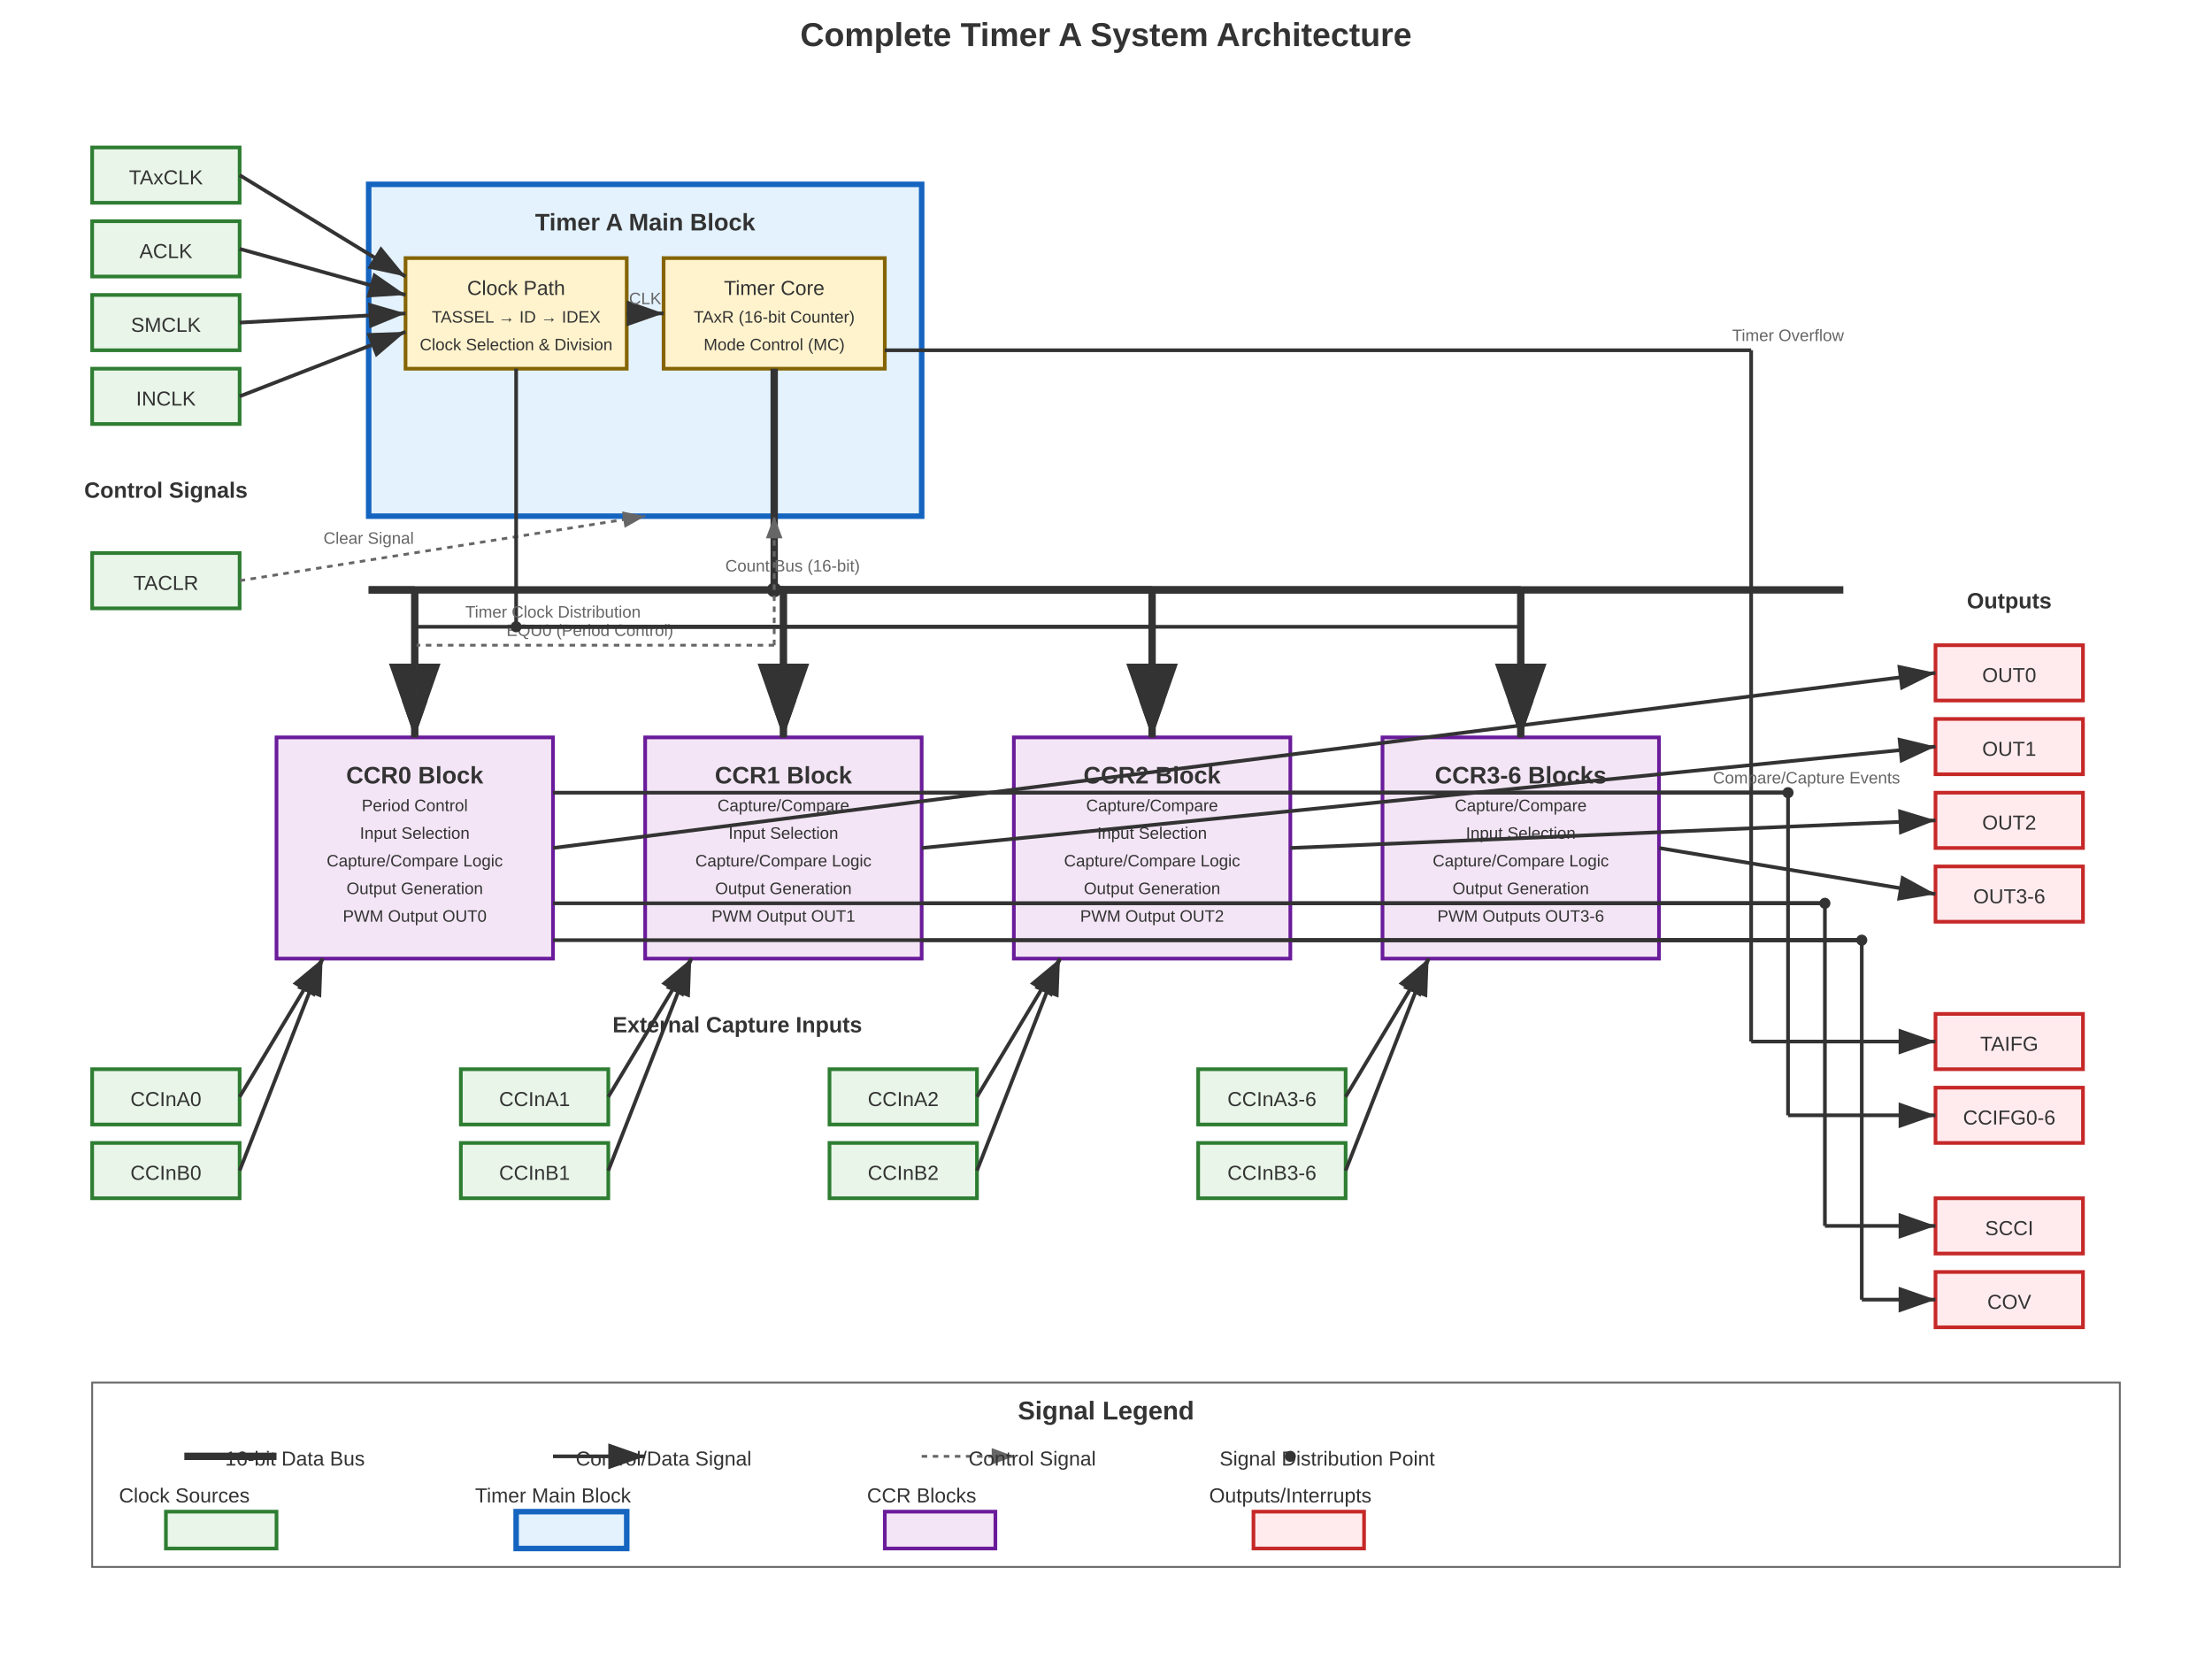
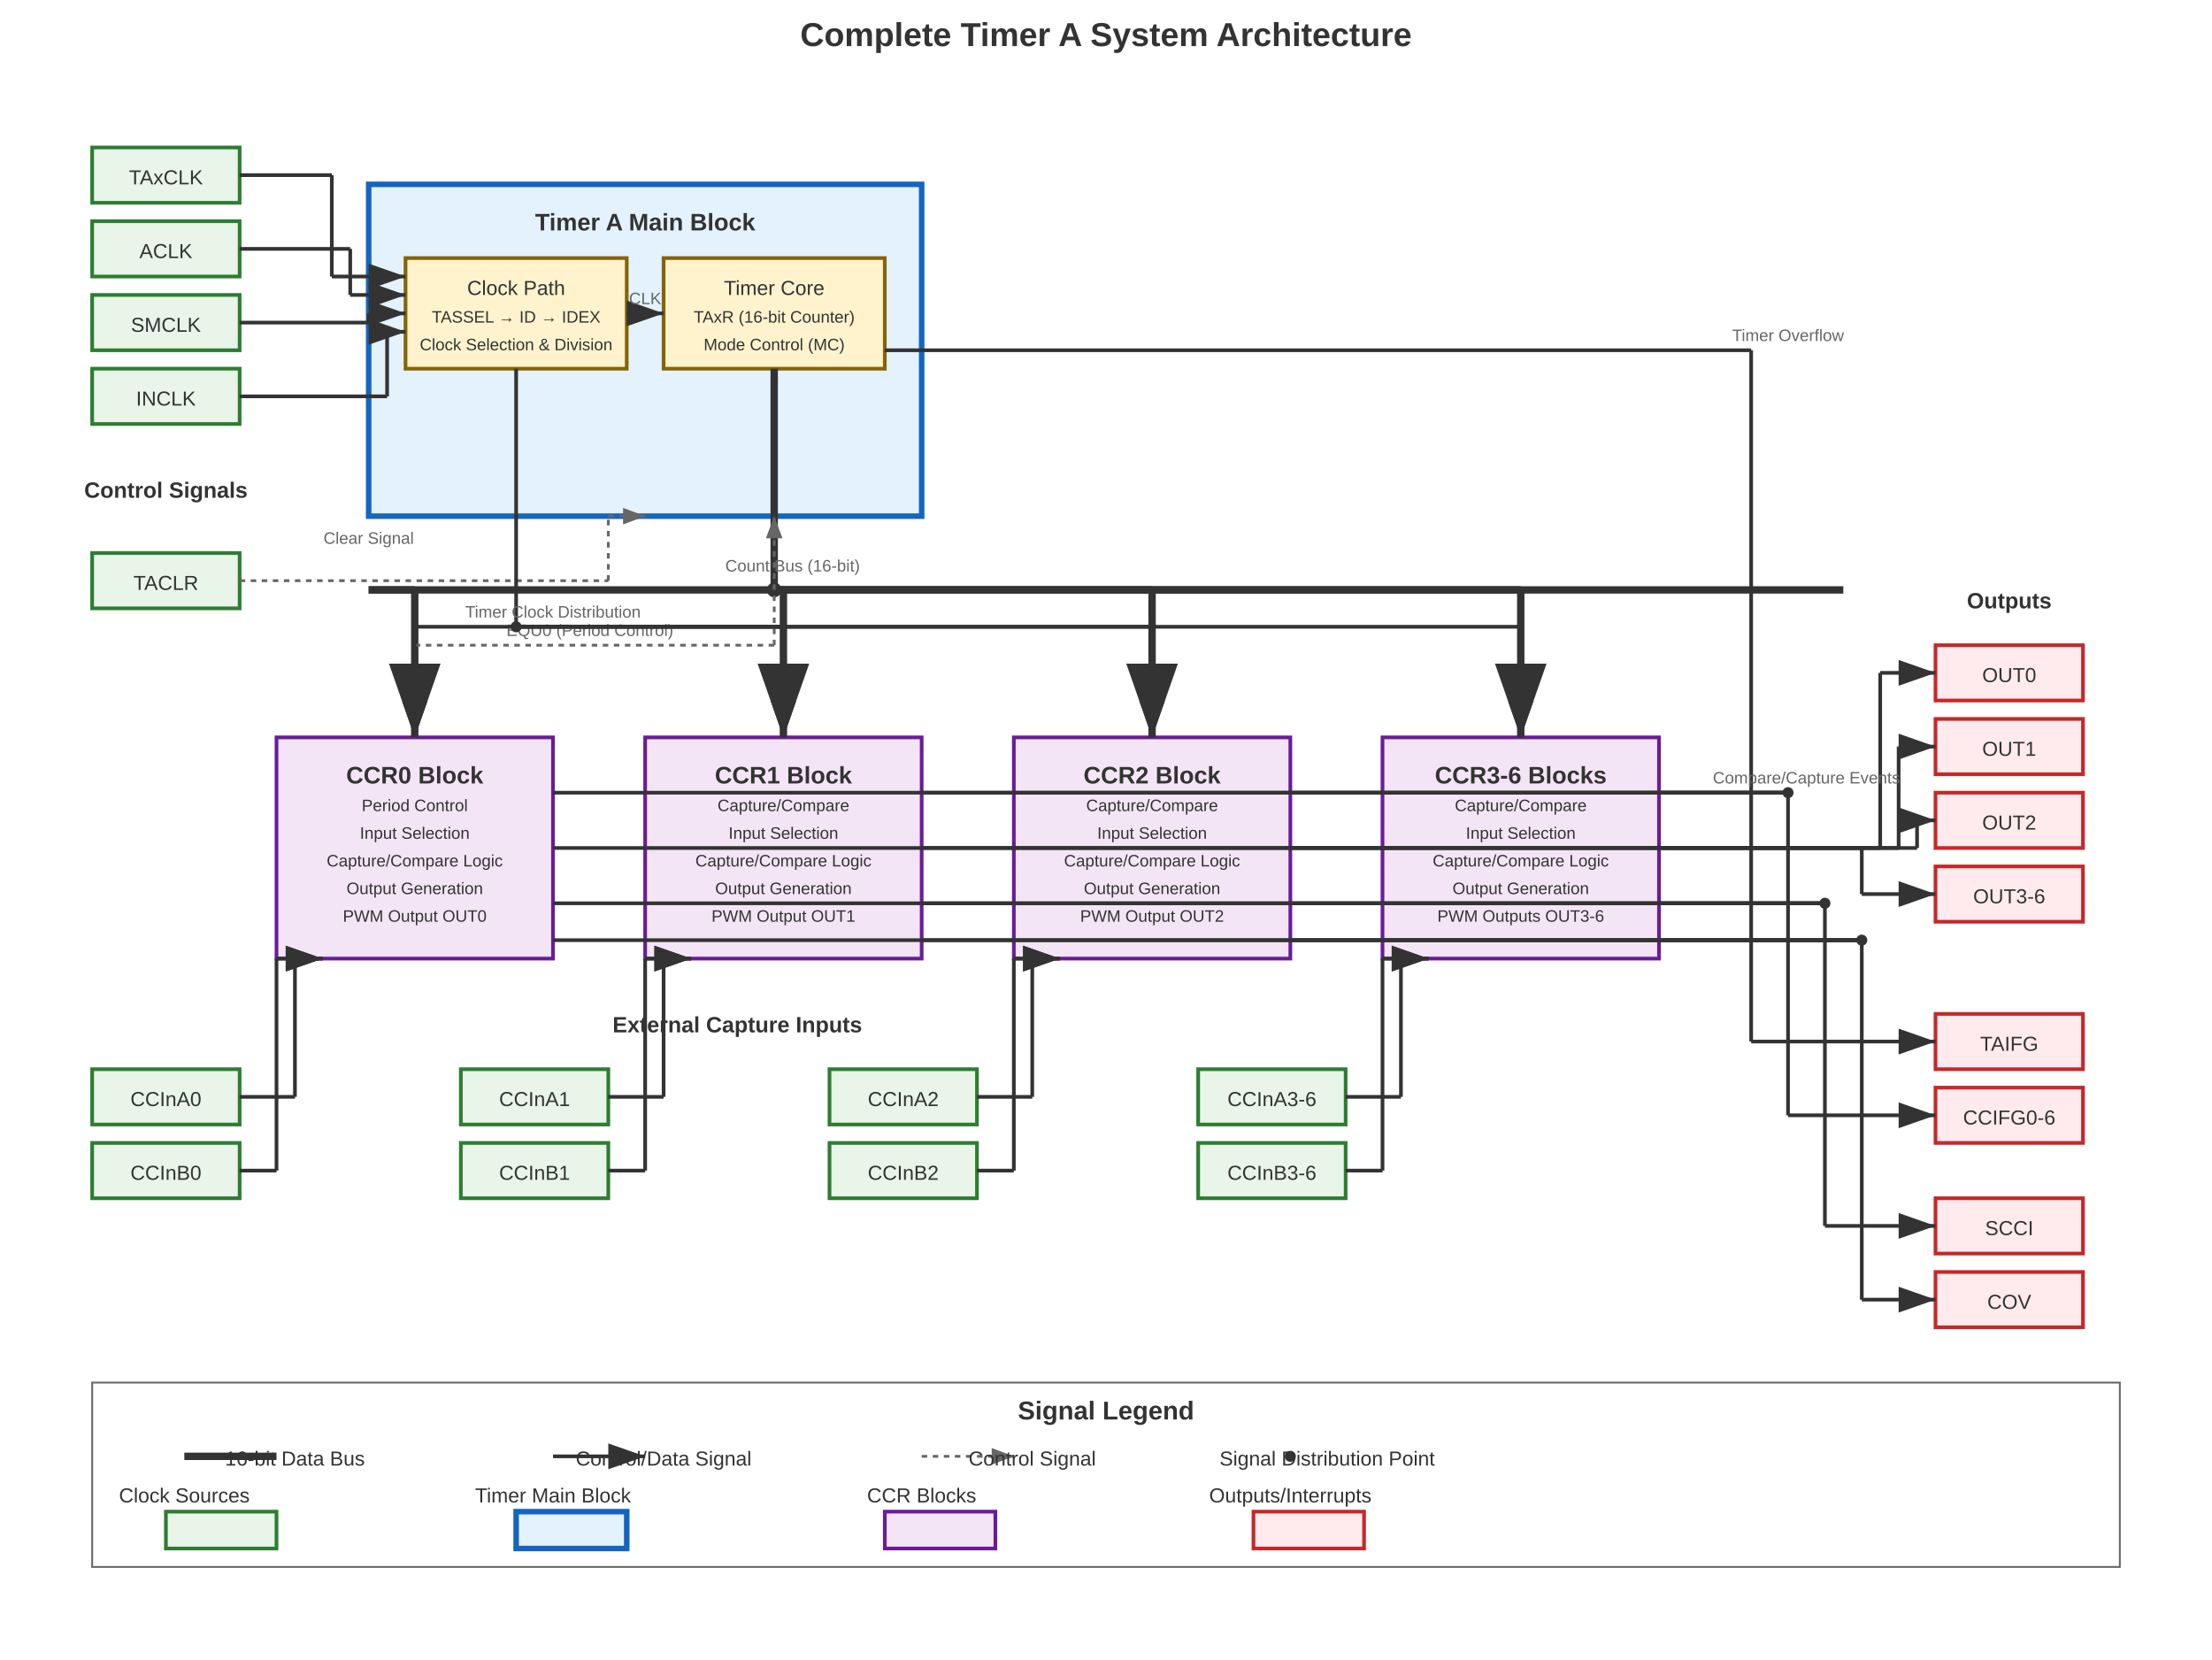
<svg xmlns="http://www.w3.org/2000/svg" width="1200" height="900" viewBox="0 0 1200 900">
  <defs>
    <style>
      .main-block { fill: #e3f2fd; stroke: #1565c0; stroke-width: 3; }
      .ccr-block { fill: #f3e5f5; stroke: #6a1b9a; stroke-width: 2; }
      .clock-block { fill: #fff3cd; stroke: #856404; stroke-width: 2; }
      .external-signal { fill: #e8f5e8; stroke: #2e7d32; stroke-width: 2; }
      .output-signal { fill: #ffebee; stroke: #c62828; stroke-width: 2; }
      .connection { stroke: #333; stroke-width: 2; fill: none; }
      .bus { stroke: #333; stroke-width: 4; fill: none; }
      .control-signal { stroke: #666; stroke-width: 1.5; fill: none; stroke-dasharray: 3,3; }
      .label { font-family: Arial, sans-serif; font-size: 11px; fill: #333; text-anchor: middle; }
      .title-label { font-family: Arial, sans-serif; font-size: 13px; fill: #333; text-anchor: middle; font-weight: bold; }
      .signal-label { font-family: Arial, sans-serif; font-size: 9px; fill: #666; text-anchor: middle; }
      .connection-dot { fill: #333; }
      .branch-point { fill: #333; }
    </style>
    <marker id="arrowhead" markerWidth="10" markerHeight="7" refX="10" refY="3.5" orient="auto">
      <polygon points="0 0, 10 3.5, 0 7" fill="#333" />
    </marker>
    <marker id="control-arrow" markerWidth="8" markerHeight="6" refX="8" refY="3" orient="auto">
      <polygon points="0 0, 8 3, 0 6" fill="#666" />
    </marker>
  </defs>
  <text x="600" y="25" class="title-label" style="font-size: 18px;">Complete Timer A System Architecture</text>
  <rect x="50" y="80" width="80" height="30" class="external-signal" />
  <text x="90" y="100" class="label">TAxCLK</text>
  <rect x="50" y="120" width="80" height="30" class="external-signal" />
  <text x="90" y="140" class="label">ACLK</text>
  <rect x="50" y="160" width="80" height="30" class="external-signal" />
  <text x="90" y="180" class="label">SMCLK</text>
  <rect x="50" y="200" width="80" height="30" class="external-signal" />
  <text x="90" y="220" class="label">INCLK</text>
  <rect x="200" y="100" width="300" height="180" class="main-block" />
  <text x="350" y="125" class="title-label">Timer A Main Block</text>
  <rect x="220" y="140" width="120" height="60" class="clock-block" />
  <text x="280" y="160" class="label">Clock Path</text>
  <text x="280" y="175" class="label" style="font-size: 9px;">TASSEL → ID → IDEX</text>
  <text x="280" y="190" class="label" style="font-size: 9px;">Clock Selection &amp; Division</text>
  <rect x="360" y="140" width="120" height="60" class="clock-block" />
  <text x="420" y="160" class="label">Timer Core</text>
  <text x="420" y="175" class="label" style="font-size: 9px;">TAxR (16-bit Counter)</text>
  <text x="420" y="190" class="label" style="font-size: 9px;">Mode Control (MC)</text>
-   <line x1="130" y1="95" x2="220" y2="150" class="connection" marker-end="url(#arrowhead)" />
-   <line x1="130" y1="135" x2="220" y2="160" class="connection" marker-end="url(#arrowhead)" />
-   <line x1="130" y1="175" x2="220" y2="170" class="connection" marker-end="url(#arrowhead)" />
-   <line x1="130" y1="215" x2="220" y2="180" class="connection" marker-end="url(#arrowhead)" />
+   <line x1="130" y1="95" x2="180" y2="95" class="connection" />
+   <line x1="180" y1="95" x2="180" y2="150" class="connection" />
+   <line x1="180" y1="150" x2="220" y2="150" class="connection" marker-end="url(#arrowhead)" />
+   <line x1="130" y1="135" x2="190" y2="135" class="connection" />
+   <line x1="190" y1="135" x2="190" y2="160" class="connection" />
+   <line x1="190" y1="160" x2="220" y2="160" class="connection" marker-end="url(#arrowhead)" />
+   <line x1="130" y1="175" x2="200" y2="175" class="connection" />
+   <line x1="200" y1="175" x2="200" y2="170" class="connection" />
+   <line x1="200" y1="170" x2="220" y2="170" class="connection" marker-end="url(#arrowhead)" />
+   <line x1="130" y1="215" x2="210" y2="215" class="connection" />
+   <line x1="210" y1="215" x2="210" y2="180" class="connection" />
+   <line x1="210" y1="180" x2="220" y2="180" class="connection" marker-end="url(#arrowhead)" />
  <line x1="340" y1="170" x2="360" y2="170" class="connection" marker-end="url(#arrowhead)" />
  <text x="350" y="165" class="signal-label">CLK</text>
  <rect x="50" y="300" width="80" height="30" class="external-signal" />
  <text x="90" y="320" class="label">TACLR</text>
-   <line x1="130" y1="315" x2="350" y2="280" class="control-signal" marker-end="url(#control-arrow)" />
+   <line x1="130" y1="315" x2="330" y2="315" class="control-signal" />
+   <line x1="330" y1="315" x2="330" y2="280" class="control-signal" />
+   <line x1="330" y1="280" x2="350" y2="280" class="control-signal" marker-end="url(#control-arrow)" />
  <text x="200" y="295" class="signal-label">Clear Signal</text>
  <line x1="420" y1="200" x2="420" y2="320" class="bus" />
  <text x="430" y="310" class="signal-label">Count Bus (16-bit)</text>
  <circle cx="420" cy="320" r="4" class="branch-point" />
  <line x1="420" y1="320" x2="200" y2="320" class="bus" />
  <line x1="420" y1="320" x2="600" y2="320" class="bus" />
  <line x1="420" y1="320" x2="800" y2="320" class="bus" />
  <line x1="420" y1="320" x2="1000" y2="320" class="bus" />
  <rect x="150" y="400" width="150" height="120" class="ccr-block" />
  <text x="225" y="425" class="title-label">CCR0 Block</text>
  <text x="225" y="440" class="label" style="font-size: 9px;">Period Control</text>
  <text x="225" y="455" class="label" style="font-size: 9px;">Input Selection</text>
  <text x="225" y="470" class="label" style="font-size: 9px;">Capture/Compare Logic</text>
  <text x="225" y="485" class="label" style="font-size: 9px;">Output Generation</text>
  <text x="225" y="500" class="label" style="font-size: 9px;">PWM Output OUT0</text>
  <line x1="200" y1="320" x2="225" y2="320" class="bus" />
  <line x1="225" y1="320" x2="225" y2="400" class="bus" marker-end="url(#arrowhead)" />
  <rect x="350" y="400" width="150" height="120" class="ccr-block" />
  <text x="425" y="425" class="title-label">CCR1 Block</text>
  <text x="425" y="440" class="label" style="font-size: 9px;">Capture/Compare</text>
  <text x="425" y="455" class="label" style="font-size: 9px;">Input Selection</text>
  <text x="425" y="470" class="label" style="font-size: 9px;">Capture/Compare Logic</text>
  <text x="425" y="485" class="label" style="font-size: 9px;">Output Generation</text>
  <text x="425" y="500" class="label" style="font-size: 9px;">PWM Output OUT1</text>
  <line x1="420" y1="320" x2="425" y2="320" class="bus" />
  <line x1="425" y1="320" x2="425" y2="400" class="bus" marker-end="url(#arrowhead)" />
  <rect x="550" y="400" width="150" height="120" class="ccr-block" />
  <text x="625" y="425" class="title-label">CCR2 Block</text>
  <text x="625" y="440" class="label" style="font-size: 9px;">Capture/Compare</text>
  <text x="625" y="455" class="label" style="font-size: 9px;">Input Selection</text>
  <text x="625" y="470" class="label" style="font-size: 9px;">Capture/Compare Logic</text>
  <text x="625" y="485" class="label" style="font-size: 9px;">Output Generation</text>
  <text x="625" y="500" class="label" style="font-size: 9px;">PWM Output OUT2</text>
  <line x1="600" y1="320" x2="625" y2="320" class="bus" />
  <line x1="625" y1="320" x2="625" y2="400" class="bus" marker-end="url(#arrowhead)" />
  <rect x="750" y="400" width="150" height="120" class="ccr-block" />
  <text x="825" y="425" class="title-label">CCR3-6 Blocks</text>
  <text x="825" y="440" class="label" style="font-size: 9px;">Capture/Compare</text>
  <text x="825" y="455" class="label" style="font-size: 9px;">Input Selection</text>
  <text x="825" y="470" class="label" style="font-size: 9px;">Capture/Compare Logic</text>
  <text x="825" y="485" class="label" style="font-size: 9px;">Output Generation</text>
  <text x="825" y="500" class="label" style="font-size: 9px;">PWM Outputs OUT3-6</text>
  <line x1="800" y1="320" x2="825" y2="320" class="bus" />
  <line x1="825" y1="320" x2="825" y2="400" class="bus" marker-end="url(#arrowhead)" />
  <rect x="50" y="580" width="80" height="30" class="external-signal" />
  <text x="90" y="600" class="label">CCInA0</text>
  <rect x="50" y="620" width="80" height="30" class="external-signal" />
  <text x="90" y="640" class="label">CCInB0</text>
  <rect x="250" y="580" width="80" height="30" class="external-signal" />
  <text x="290" y="600" class="label">CCInA1</text>
  <rect x="250" y="620" width="80" height="30" class="external-signal" />
  <text x="290" y="640" class="label">CCInB1</text>
  <rect x="450" y="580" width="80" height="30" class="external-signal" />
  <text x="490" y="600" class="label">CCInA2</text>
  <rect x="450" y="620" width="80" height="30" class="external-signal" />
  <text x="490" y="640" class="label">CCInB2</text>
  <rect x="650" y="580" width="80" height="30" class="external-signal" />
  <text x="690" y="600" class="label">CCInA3-6</text>
  <rect x="650" y="620" width="80" height="30" class="external-signal" />
  <text x="690" y="640" class="label">CCInB3-6</text>
-   <line x1="130" y1="595" x2="175" y2="520" class="connection" marker-end="url(#arrowhead)" />
-   <line x1="130" y1="635" x2="175" y2="520" class="connection" marker-end="url(#arrowhead)" />
-   <line x1="330" y1="595" x2="375" y2="520" class="connection" marker-end="url(#arrowhead)" />
-   <line x1="330" y1="635" x2="375" y2="520" class="connection" marker-end="url(#arrowhead)" />
-   <line x1="530" y1="595" x2="575" y2="520" class="connection" marker-end="url(#arrowhead)" />
-   <line x1="530" y1="635" x2="575" y2="520" class="connection" marker-end="url(#arrowhead)" />
-   <line x1="730" y1="595" x2="775" y2="520" class="connection" marker-end="url(#arrowhead)" />
-   <line x1="730" y1="635" x2="775" y2="520" class="connection" marker-end="url(#arrowhead)" />
+   <line x1="130" y1="595" x2="160" y2="595" class="connection" />
+   <line x1="160" y1="595" x2="160" y2="520" class="connection" />
+   <line x1="160" y1="520" x2="175" y2="520" class="connection" marker-end="url(#arrowhead)" />
+   <line x1="130" y1="635" x2="150" y2="635" class="connection" />
+   <line x1="150" y1="635" x2="150" y2="520" class="connection" />
+   <line x1="150" y1="520" x2="175" y2="520" class="connection" marker-end="url(#arrowhead)" />
+   <line x1="330" y1="595" x2="360" y2="595" class="connection" />
+   <line x1="360" y1="595" x2="360" y2="520" class="connection" />
+   <line x1="360" y1="520" x2="375" y2="520" class="connection" marker-end="url(#arrowhead)" />
+   <line x1="330" y1="635" x2="350" y2="635" class="connection" />
+   <line x1="350" y1="635" x2="350" y2="520" class="connection" />
+   <line x1="350" y1="520" x2="375" y2="520" class="connection" marker-end="url(#arrowhead)" />
+   <line x1="530" y1="595" x2="560" y2="595" class="connection" />
+   <line x1="560" y1="595" x2="560" y2="520" class="connection" />
+   <line x1="560" y1="520" x2="575" y2="520" class="connection" marker-end="url(#arrowhead)" />
+   <line x1="530" y1="635" x2="550" y2="635" class="connection" />
+   <line x1="550" y1="635" x2="550" y2="520" class="connection" />
+   <line x1="550" y1="520" x2="575" y2="520" class="connection" marker-end="url(#arrowhead)" />
+   <line x1="730" y1="595" x2="760" y2="595" class="connection" />
+   <line x1="760" y1="595" x2="760" y2="520" class="connection" />
+   <line x1="760" y1="520" x2="775" y2="520" class="connection" marker-end="url(#arrowhead)" />
+   <line x1="730" y1="635" x2="750" y2="635" class="connection" />
+   <line x1="750" y1="635" x2="750" y2="520" class="connection" />
+   <line x1="750" y1="520" x2="775" y2="520" class="connection" marker-end="url(#arrowhead)" />
  <line x1="225" y1="400" x2="225" y2="350" class="control-signal" />
  <line x1="225" y1="350" x2="420" y2="350" class="control-signal" />
  <line x1="420" y1="350" x2="420" y2="280" class="control-signal" marker-end="url(#control-arrow)" />
  <text x="320" y="345" class="signal-label">EQU0 (Period Control)</text>
  <line x1="280" y1="200" x2="280" y2="340" class="connection" />
  <circle cx="280" cy="340" r="3" class="branch-point" />
  <line x1="280" y1="340" x2="225" y2="340" class="connection" />
  <line x1="280" y1="340" x2="425" y2="340" class="connection" />
  <line x1="280" y1="340" x2="625" y2="340" class="connection" />
  <line x1="280" y1="340" x2="825" y2="340" class="connection" />
  <line x1="225" y1="340" x2="225" y2="400" class="connection" marker-end="url(#arrowhead)" />
  <line x1="425" y1="340" x2="425" y2="400" class="connection" marker-end="url(#arrowhead)" />
  <line x1="625" y1="340" x2="625" y2="400" class="connection" marker-end="url(#arrowhead)" />
  <line x1="825" y1="340" x2="825" y2="400" class="connection" marker-end="url(#arrowhead)" />
  <text x="300" y="335" class="signal-label">Timer Clock Distribution</text>
  <rect x="1050" y="350" width="80" height="30" class="output-signal" />
  <text x="1090" y="370" class="label">OUT0</text>
  <rect x="1050" y="390" width="80" height="30" class="output-signal" />
  <text x="1090" y="410" class="label">OUT1</text>
  <rect x="1050" y="430" width="80" height="30" class="output-signal" />
  <text x="1090" y="450" class="label">OUT2</text>
  <rect x="1050" y="470" width="80" height="30" class="output-signal" />
  <text x="1090" y="490" class="label">OUT3-6</text>
-   <line x1="300" y1="460" x2="1050" y2="365" class="connection" marker-end="url(#arrowhead)" />
-   <line x1="500" y1="460" x2="1050" y2="405" class="connection" marker-end="url(#arrowhead)" />
-   <line x1="700" y1="460" x2="1050" y2="445" class="connection" marker-end="url(#arrowhead)" />
-   <line x1="900" y1="460" x2="1050" y2="485" class="connection" marker-end="url(#arrowhead)" />
+   <line x1="300" y1="460" x2="1020" y2="460" class="connection" />
+   <line x1="1020" y1="460" x2="1020" y2="365" class="connection" />
+   <line x1="1020" y1="365" x2="1050" y2="365" class="connection" marker-end="url(#arrowhead)" />
+   <line x1="500" y1="460" x2="1030" y2="460" class="connection" />
+   <line x1="1030" y1="460" x2="1030" y2="405" class="connection" />
+   <line x1="1030" y1="405" x2="1050" y2="405" class="connection" marker-end="url(#arrowhead)" />
+   <line x1="700" y1="460" x2="1040" y2="460" class="connection" />
+   <line x1="1040" y1="460" x2="1040" y2="445" class="connection" />
+   <line x1="1040" y1="445" x2="1050" y2="445" class="connection" marker-end="url(#arrowhead)" />
+   <line x1="900" y1="460" x2="1010" y2="460" class="connection" />
+   <line x1="1010" y1="460" x2="1010" y2="485" class="connection" />
+   <line x1="1010" y1="485" x2="1050" y2="485" class="connection" marker-end="url(#arrowhead)" />
  <rect x="1050" y="550" width="80" height="30" class="output-signal" />
  <text x="1090" y="570" class="label">TAIFG</text>
  <rect x="1050" y="590" width="80" height="30" class="output-signal" />
  <text x="1090" y="610" class="label">CCIFG0-6</text>
  <line x1="480" y1="190" x2="950" y2="190" class="connection" />
  <line x1="950" y1="190" x2="950" y2="565" class="connection" />
  <line x1="950" y1="565" x2="1050" y2="565" class="connection" marker-end="url(#arrowhead)" />
  <text x="970" y="185" class="signal-label">Timer Overflow</text>
  <line x1="300" y1="430" x2="970" y2="430" class="connection" />
  <line x1="500" y1="430" x2="970" y2="430" class="connection" />
  <line x1="700" y1="430" x2="970" y2="430" class="connection" />
  <line x1="900" y1="430" x2="970" y2="430" class="connection" />
  <circle cx="970" cy="430" r="3" class="branch-point" />
  <line x1="970" y1="430" x2="970" y2="605" class="connection" />
  <line x1="970" y1="605" x2="1050" y2="605" class="connection" marker-end="url(#arrowhead)" />
  <text x="980" y="425" class="signal-label">Compare/Capture Events</text>
  <rect x="1050" y="650" width="80" height="30" class="output-signal" />
  <text x="1090" y="670" class="label">SCCI</text>
  <rect x="1050" y="690" width="80" height="30" class="output-signal" />
  <text x="1090" y="710" class="label">COV</text>
  <line x1="300" y1="490" x2="990" y2="490" class="connection" />
  <line x1="500" y1="490" x2="990" y2="490" class="connection" />
  <line x1="700" y1="490" x2="990" y2="490" class="connection" />
  <line x1="900" y1="490" x2="990" y2="490" class="connection" />
  <circle cx="990" cy="490" r="3" class="branch-point" />
  <line x1="990" y1="490" x2="990" y2="665" class="connection" />
  <line x1="990" y1="665" x2="1050" y2="665" class="connection" marker-end="url(#arrowhead)" />
  <line x1="300" y1="510" x2="1010" y2="510" class="connection" />
  <line x1="500" y1="510" x2="1010" y2="510" class="connection" />
  <line x1="700" y1="510" x2="1010" y2="510" class="connection" />
  <line x1="900" y1="510" x2="1010" y2="510" class="connection" />
  <circle cx="1010" cy="510" r="3" class="branch-point" />
  <line x1="1010" y1="510" x2="1010" y2="705" class="connection" />
  <line x1="1010" y1="705" x2="1050" y2="705" class="connection" marker-end="url(#arrowhead)" />
  <text x="90" y="270" class="title-label" style="font-size: 12px;">Control Signals</text>
  <text x="400" y="560" class="title-label" style="font-size: 12px;">External Capture Inputs</text>
  <text x="1090" y="330" class="title-label" style="font-size: 12px;">Outputs</text>
  <rect x="50" y="750" width="1100" height="100" fill="none" stroke="#666" stroke-width="1" />
  <text x="600" y="770" class="title-label" style="font-size: 14px;">Signal Legend</text>
  <line x1="100" y1="790" x2="150" y2="790" class="bus" />
  <text x="160" y="795" class="label">16-bit Data Bus</text>
  <line x1="300" y1="790" x2="350" y2="790" class="connection" marker-end="url(#arrowhead)" />
  <text x="360" y="795" class="label">Control/Data Signal</text>
  <line x1="500" y1="790" x2="550" y2="790" class="control-signal" marker-end="url(#control-arrow)" />
  <text x="560" y="795" class="label">Control Signal</text>
  <circle cx="700" cy="790" r="3" class="branch-point" />
  <text x="720" y="795" class="label">Signal Distribution Point</text>
  <text x="100" y="815" class="label">Clock Sources</text>
  <rect x="90" y="820" width="60" height="20" class="external-signal" />
  <text x="300" y="815" class="label">Timer Main Block</text>
  <rect x="280" y="820" width="60" height="20" class="main-block" />
  <text x="500" y="815" class="label">CCR Blocks</text>
  <rect x="480" y="820" width="60" height="20" class="ccr-block" />
  <text x="700" y="815" class="label">Outputs/Interrupts</text>
  <rect x="680" y="820" width="60" height="20" class="output-signal" />
</svg>
